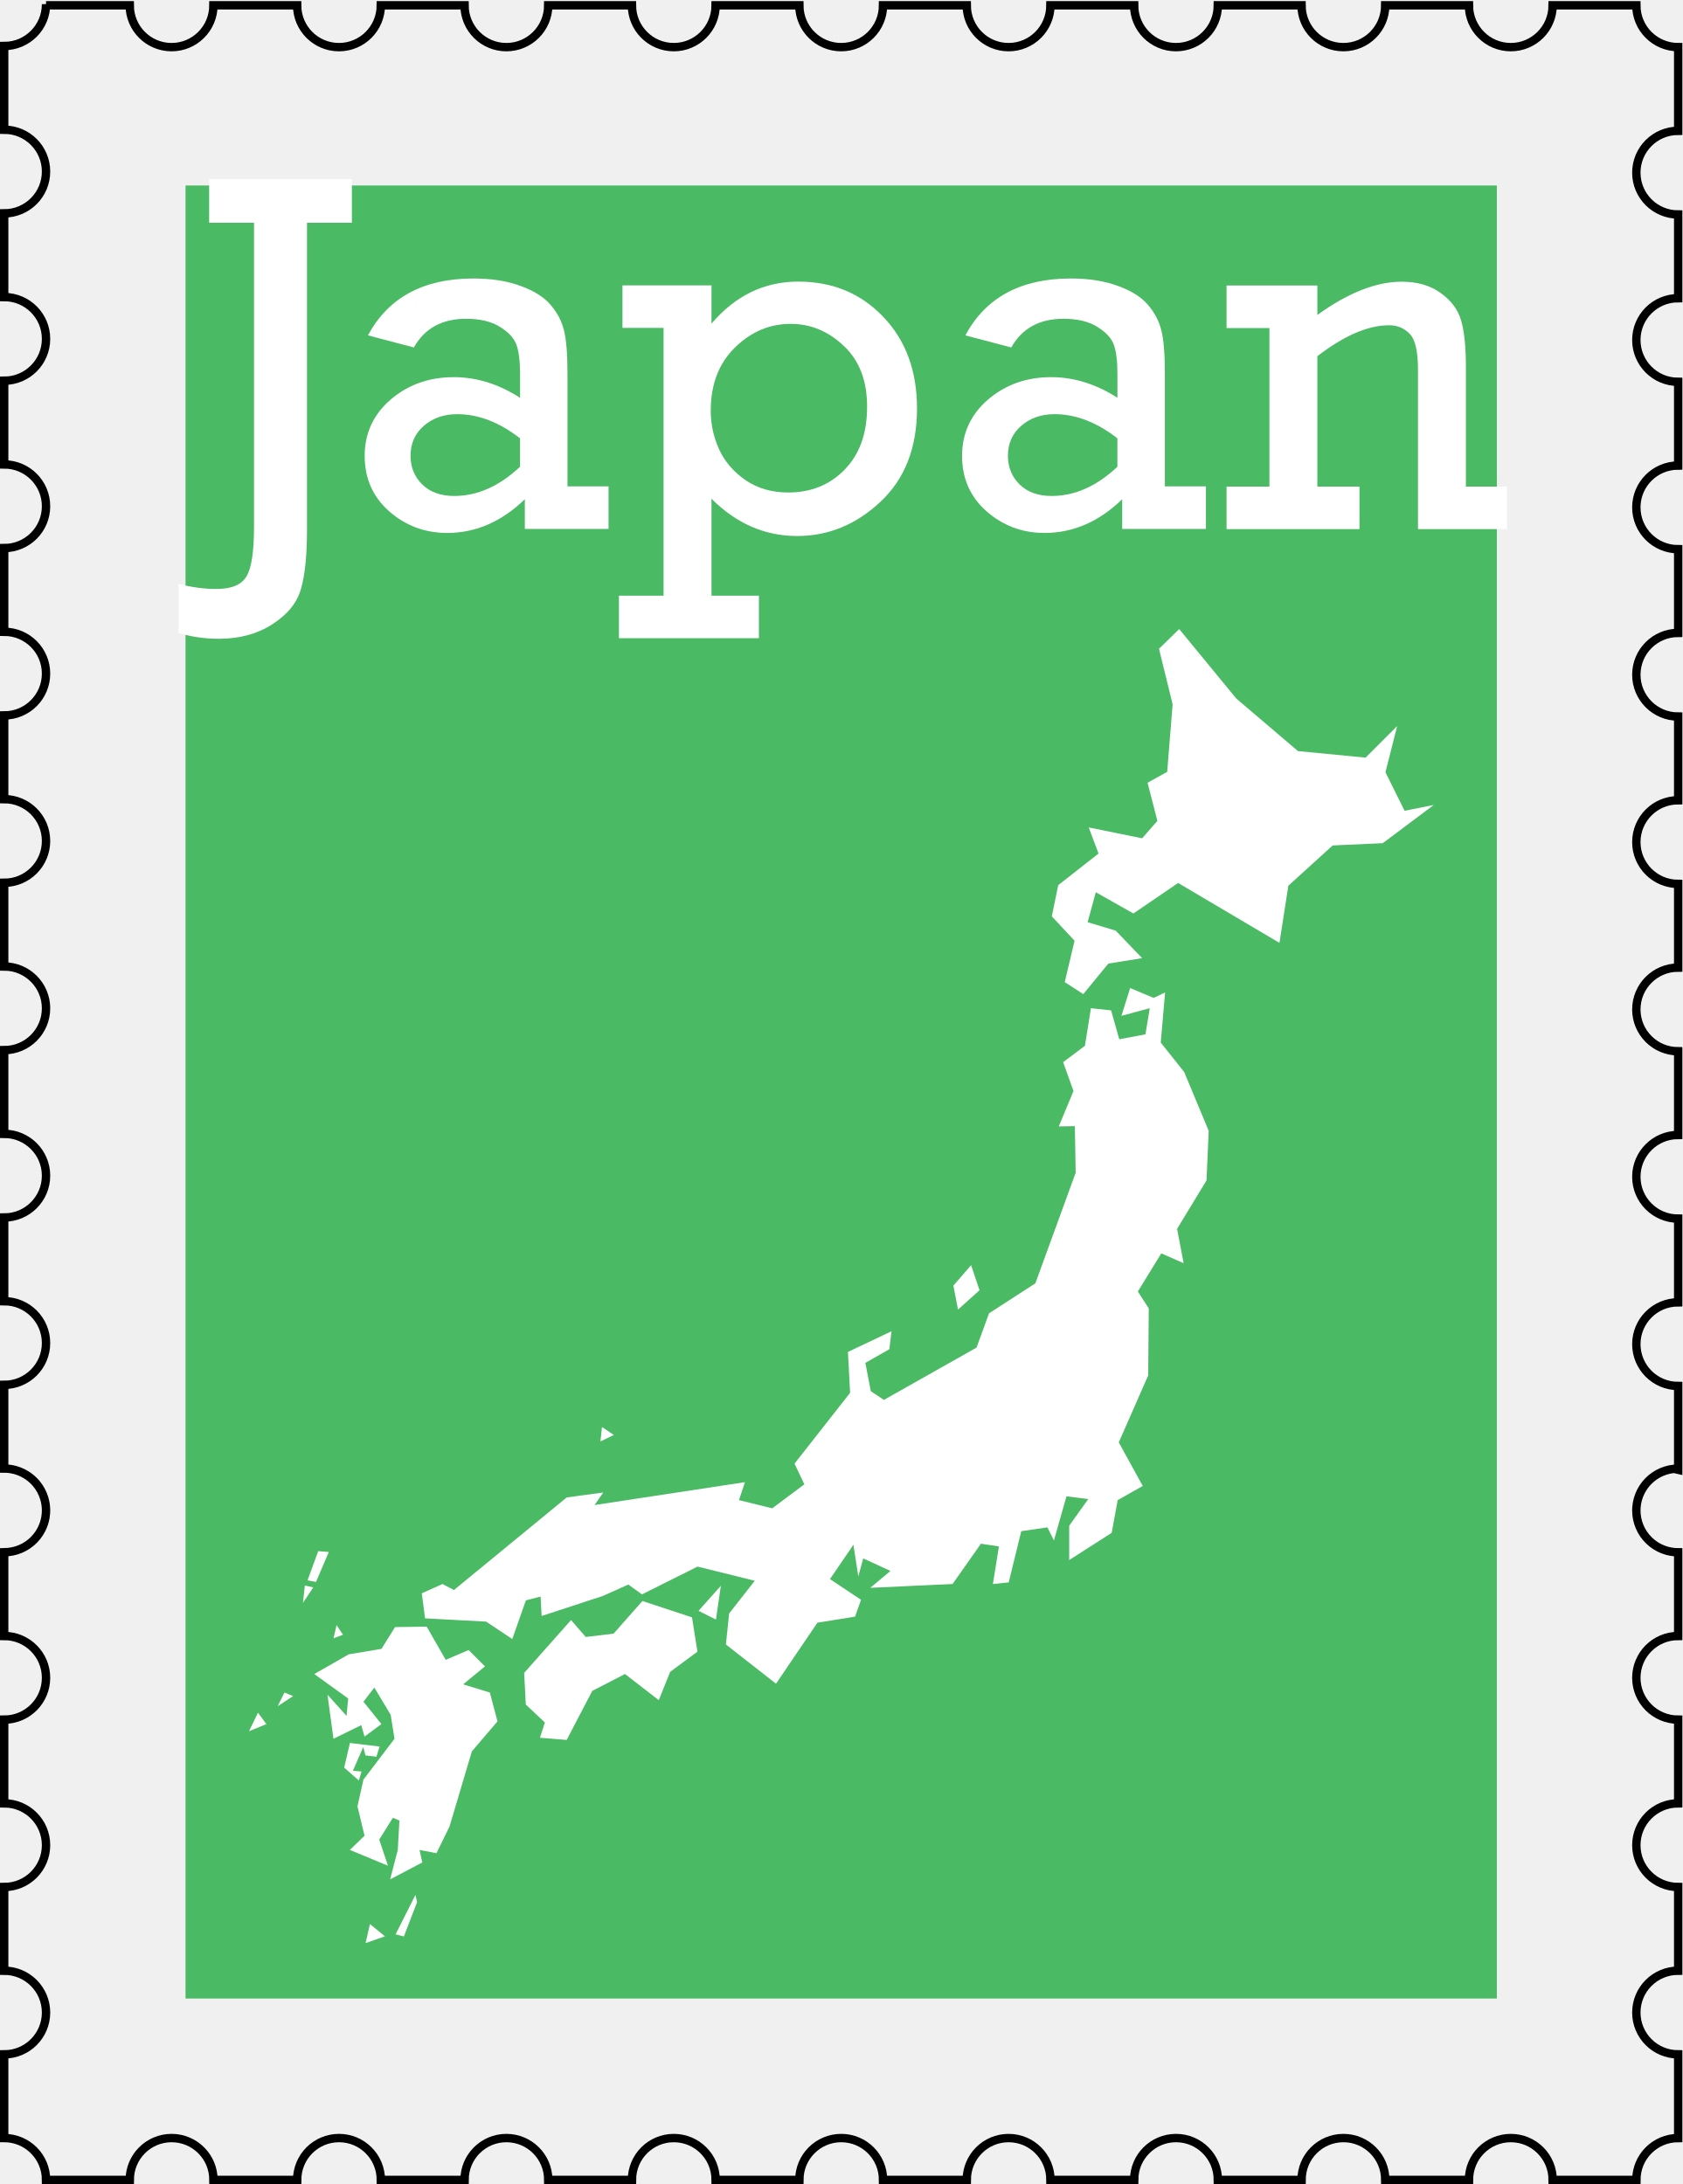
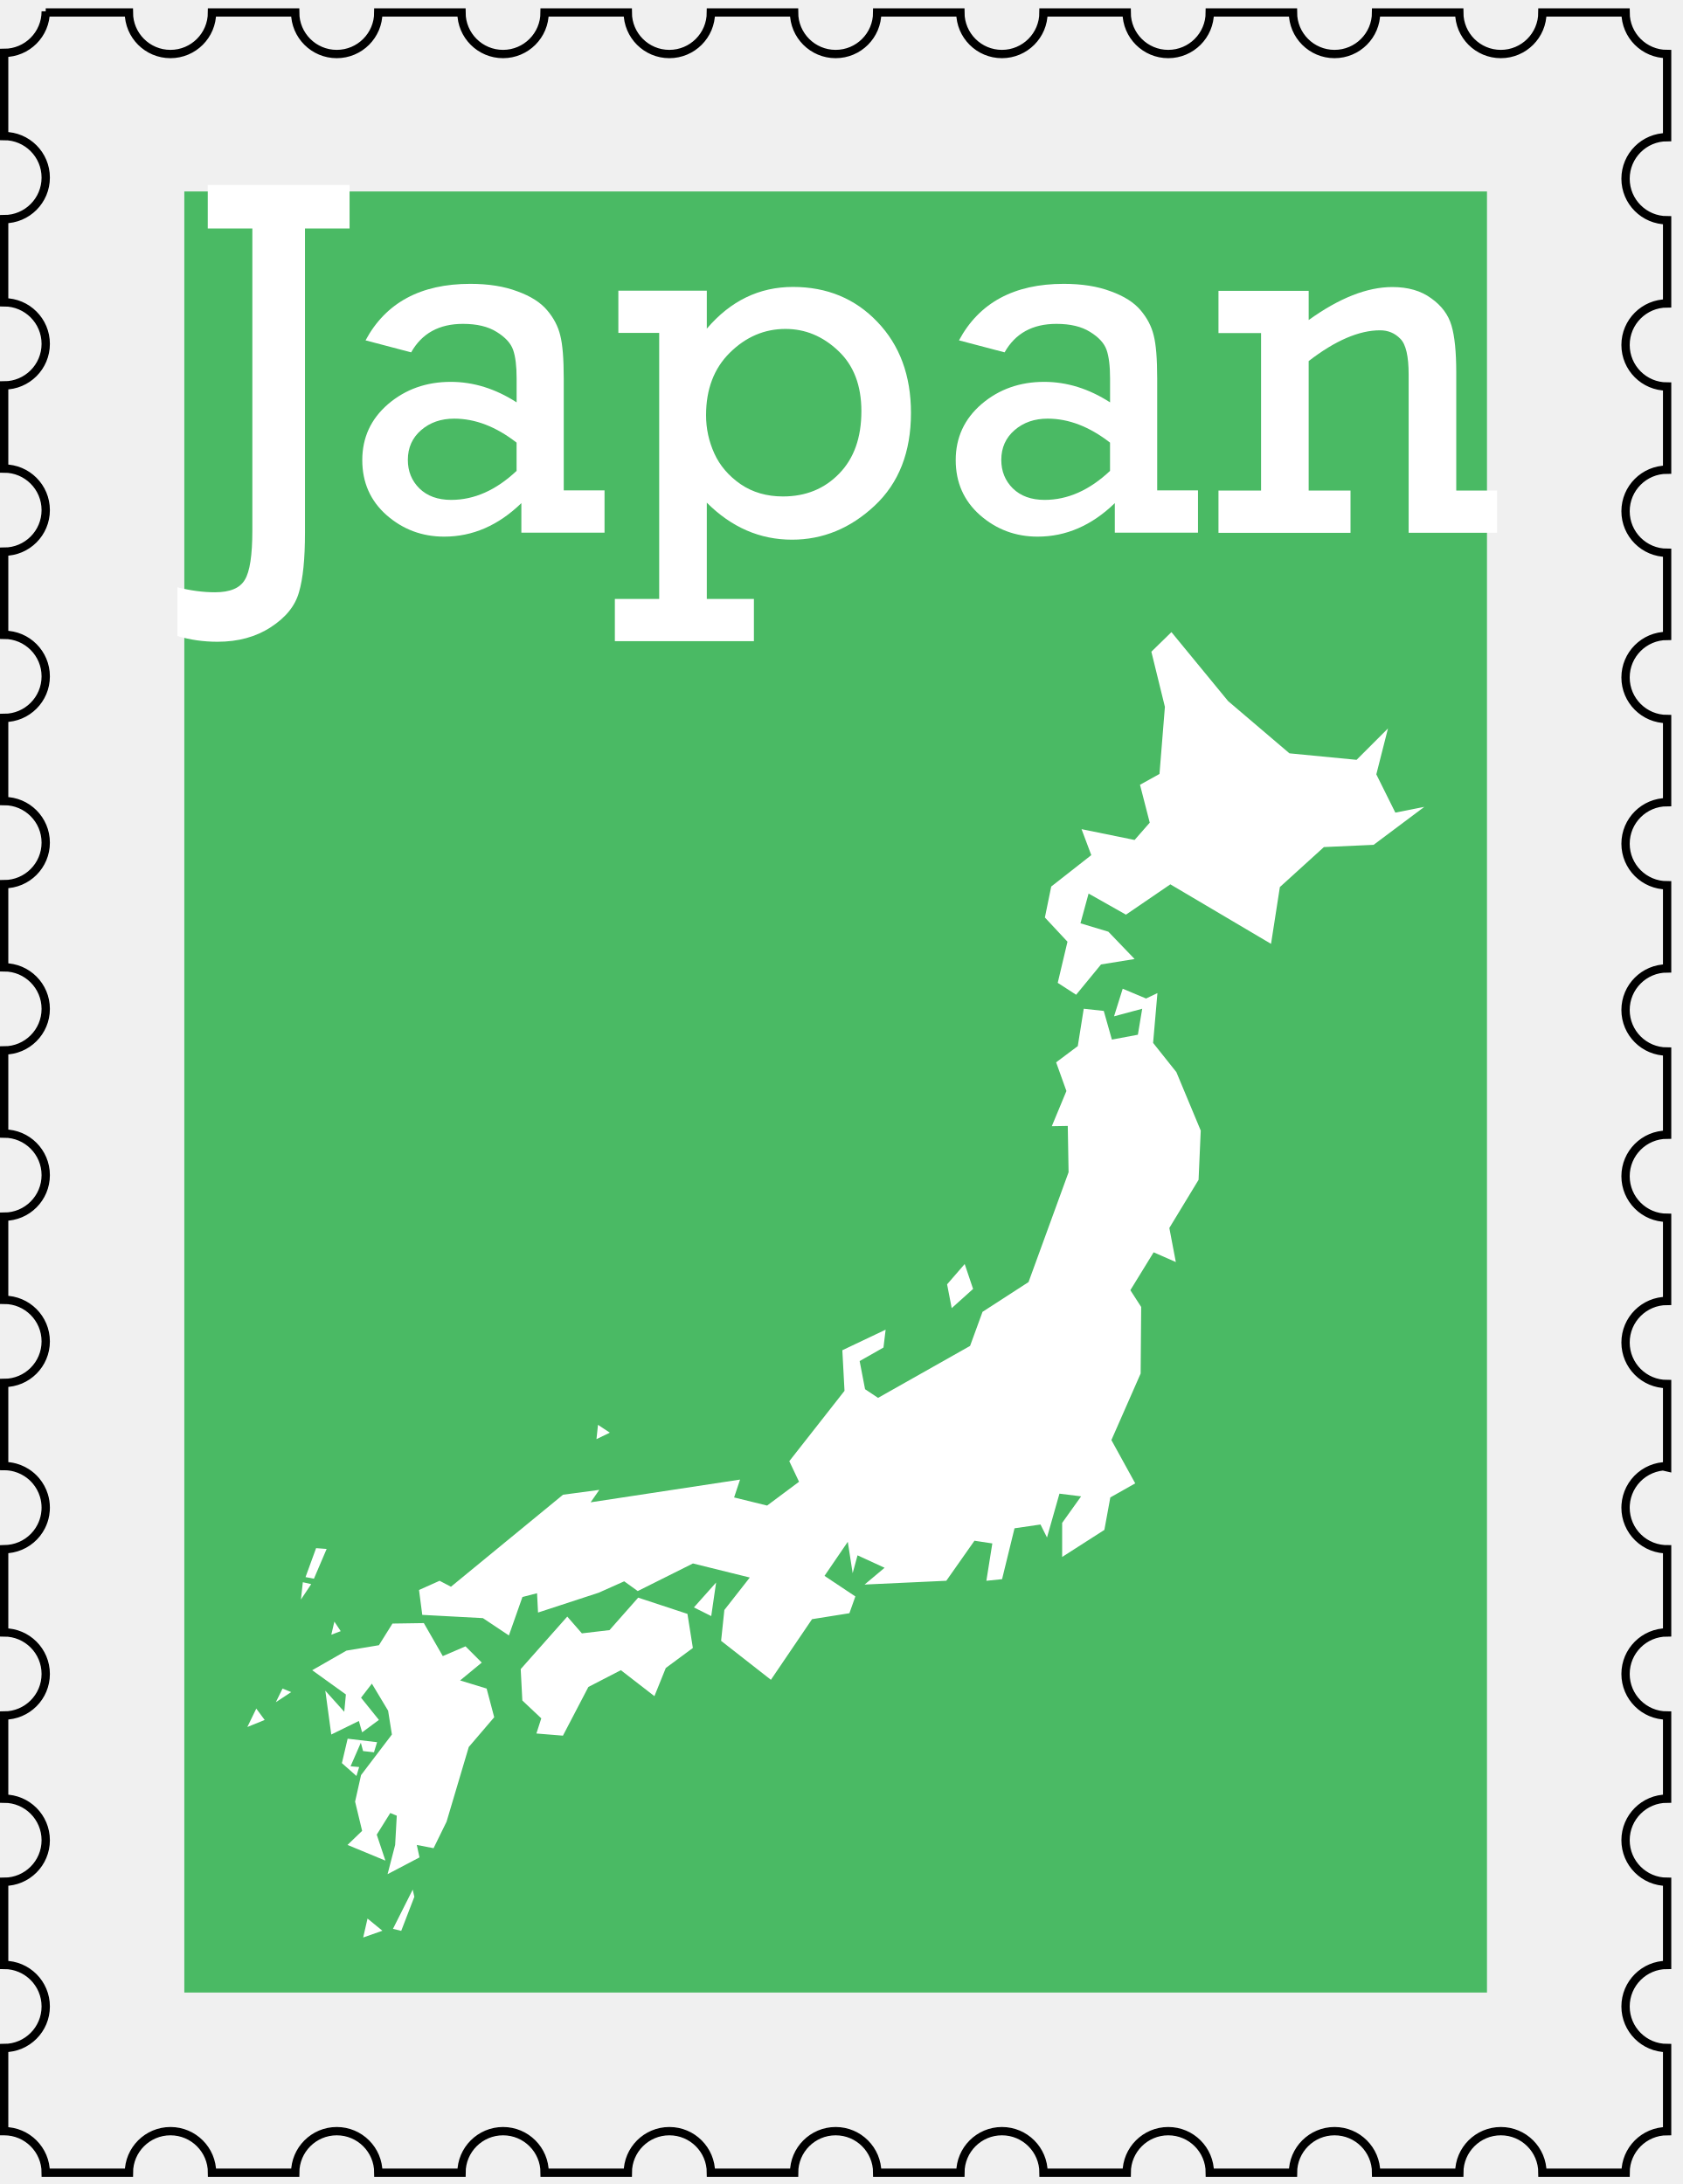
- <svg xmlns="http://www.w3.org/2000/svg" id="japan-stamp" height="783" width="603" version="1.1" viewBox="0 0 603 783">
+ <svg xmlns="http://www.w3.org/2000/svg" id="japan-stamp" height="783" width="603" version="1.1" viewBox="0 0 607 783">
  <g id="border" transform="translate(1.5 -270.9)">
    <path d="m15 272.4a15 15 0 0 1 -15 15v30a15 15 0 0 1 15 15 15 15 0 0 1 -15 15v30a15 15 0 0 1 15 15 15 15 0 0 1 -15 15v30a15 15 0 0 1 15 15 15 15 0 0 1 -15 15v30a15 15 0 0 1 15 15 15 15 0 0 1 -15 15v30a15 15 0 0 1 15 15 15 15 0 0 1 -15 15v30a15 15 0 0 1 15 15 15 15 0 0 1 -15 15v30a15 15 0 0 1 15 15 15 15 0 0 1 -15 15v30a15 15 0 0 1 15 15 15 15 0 0 1 -15 15v30a15 15 0 0 1 4.012 0.547 15 15 0 0 1 2.793 1.086 15 15 0 0 1 1.301 0.746 15 15 0 0 1 3.367 2.957 15 15 0 0 1 2.857 5.23 15 15 0 0 1 0.67 4.434 15 15 0 0 1 -0.037 1.061 15 15 0 0 1 -0.182 1.488 15 15 0 0 1 -1.414 4.256 15 15 0 0 1 -0.746 1.301 15 15 0 0 1 -0.871 1.219 15 15 0 0 1 -0.99 1.127 15 15 0 0 1 -2.291 1.93 15 15 0 0 1 -1.277 0.783 15 15 0 0 1 -5.693 1.762 15 15 0 0 1 -1.499 0.1v30a15 15 0 0 1 15 15 15 15 0 0 1 -15 15v30a15 15 0 0 1 15 15 15 15 0 0 1 -15 15v30a15 15 0 0 1 15 15 15 15 0 0 1 -15 15v30a15 15 0 0 1 0.006 0 15 15 0 0 1 15 15h30a15 15 0 0 1 15 -15 15 15 0 0 1 15 15h30a15 15 0 0 1 15 -15 15 15 0 0 1 15 15h30a15 15 0 0 1 15 -15 15 15 0 0 1 15 15h30a15 15 0 0 1 15 -15 15 15 0 0 1 15 15h30a15 15 0 0 1 15 -15 15 15 0 0 1 15 15h30a15 15 0 0 1 15 -15 15 15 0 0 1 15 15h30a15 15 0 0 1 15 -15 15 15 0 0 1 15 15h30a15 15 0 0 1 15 -15 15 15 0 0 1 15 15h30a15 15 0 0 1 15 -15 15 15 0 0 1 15 15h30a15 15 0 0 1 14.99 -15v-30a15 15 0 0 1 -15 -15 15 15 0 0 1 15 -15v-30a15 15 0 0 1 -15 -15 15 15 0 0 1 15 -15v-30a15 15 0 0 1 -15 -15 15 15 0 0 1 15 -15v-30a15 15 0 0 1 -1.061 -0.037 15 15 0 0 1 -1.488 -0.182 15 15 0 0 1 -5.557 -2.16 15 15 0 0 1 -1.219 -0.871 15 15 0 0 1 -1.127 -0.99 15 15 0 0 1 -1.93 -2.291 15 15 0 0 1 -0.783 -1.277 15 15 0 0 1 -0.652 -1.35 15 15 0 0 1 -0.885 -2.861 15 15 0 0 1 -0.225 -1.482 15 15 0 0 1 -0.074 -1.498 15 15 0 0 1 0.037 -1.061 15 15 0 0 1 0.51 -2.951 15 15 0 0 1 0.473 -1.424 15 15 0 0 1 1.359 -2.67 15 15 0 0 1 4.152 -4.275 15 15 0 0 1 2.627 -1.436 15 15 0 0 1 1.408 -0.514 15 15 0 0 1 1.453 -0.371 15 15 0 0 1 1.482 -0.225 15 15 0 0 1 1.5 0.3v-30a15 15 0 0 1 -15 -15 15 15 0 0 1 15 -15v-30a15 15 0 0 1 -15 -15 15 15 0 0 1 15 -15v-30a15 15 0 0 1 -15 -15 15 15 0 0 1 15 -15v-30a15 15 0 0 1 -15 -15 15 15 0 0 1 15 -15v-30a15 15 0 0 1 -15 -15 15 15 0 0 1 15 -15v-30a15 15 0 0 1 -15 -15 15 15 0 0 1 15 -15v-30a15 15 0 0 1 -15 -15 15 15 0 0 1 15 -15v-30a15 15 0 0 1 -15 -15 15 15 0 0 1 15 -15v-30a15 15 0 0 1 -15 -15h-30a15 15 0 0 1 -15 15 15 15 0 0 1 -15 -15h-30a15 15 0 0 1 -15 15 15 15 0 0 1 -15 -15h-30a15 15 0 0 1 -15 15 15 15 0 0 1 -15 -15h-30a15 15 0 0 1 -15 15 15 15 0 0 1 -15 -15h-30a15 15 0 0 1 -15 15 15 15 0 0 1 -15 -15h-30a15 15 0 0 1 -15 15 15 15 0 0 1 -15 -15h-30a15 15 0 0 1 -15 15 15 15 0 0 1 -15 -15h-30a15 15 0 0 1 -15 15 15 15 0 0 1 -15 -15h-30a15 15 0 0 1 -15 15 15 15 0 0 1 -15 -15h-30z" stroke="#000" stroke-miterlimit="4.8" stroke-width="3" fill="none" />
  </g>
  <g id="background" transform="translate(1.5,-218.5)">
    <rect height="650" width="470" y="285" x="65" fill="#4aba64" />
  </g>
  <g id="content" transform="translate(1.5,-218.5)" fill="#fff">
    <g transform="scale(1.001 .9992)">
      <path style="" d="m62.45 445.8v-17.61q7.044 1.806 13.55 1.806 8.127 0 10.75-4.515 2.709-4.425 2.709-17.88v-109h-16.07v-15.71h51.11v15.71h-16.07v109.9q0 14.18-2.167 21.49-2.077 7.405-10.2 12.64-8.037 5.238-19.14 5.238-7.676 0-14.45-2.077z" />
      <path style="" d="m216.4 393.2v15.26h-29.98v-10.66q-12.46 12.1-27.81 12.1-11.92 0-20.77-7.766-8.76-7.766-8.76-19.87 0-12.19 9.301-20.23 9.392-8.037 22.58-8.037 12.28 0 23.75 7.405v-8.669q0-6.683-1.264-10.29-1.264-3.612-5.96-6.502-4.606-2.89-12.1-2.89-12.91 0-18.69 10.29l-16.44-4.335q10.93-20.41 37.75-20.41 9.843 0 16.98 2.709 7.224 2.619 10.75 6.863 3.522 4.154 4.696 9.03 1.264 4.876 1.264 15.53v40.46h14.72zm-31.7-17.25q-11.11-8.669-22.49-8.669-7.134 0-11.92 4.154t-4.786 10.75q0 6.141 4.154 10.29 4.244 4.154 11.47 4.154 12.46 0 23.57-10.48v-10.2z" />
      <path style="" d="m236.1 432.4v-96.08h-14.72v-15.26h31.88v13.73q12.82-15.08 31.06-15.08 18.42 0 30.43 12.64 12.1 12.64 12.1 32.87 0 21.22-13.09 33.5t-29.8 12.28q-17.34 0-30.7-13.37v34.77h16.98v15.26h-50.12v-15.26h15.98zm16.89-66.37q0 7.224 2.98 13.82 2.98 6.592 9.482 11.11 6.502 4.425 15.26 4.425 12.28 0 20.23-8.218 8.037-8.218 8.037-22.58 0-14-8.398-21.85-8.308-7.857-18.96-7.857-11.38 0-20.05 8.579-8.579 8.489-8.579 22.58z" />
      <path style="" d="m430.3 393.2v15.26h-29.98v-10.66q-12.46 12.1-27.81 12.1-11.92 0-20.77-7.766-8.76-7.766-8.76-19.87 0-12.19 9.301-20.23 9.392-8.037 22.58-8.037 12.28 0 23.75 7.405v-8.669q0-6.683-1.264-10.29-1.264-3.612-5.96-6.502-4.606-2.89-12.1-2.89-12.91 0-18.69 10.29l-16.44-4.335q10.93-20.41 37.75-20.41 9.843 0 16.98 2.709 7.224 2.619 10.75 6.863 3.522 4.154 4.696 9.03 1.264 4.876 1.264 15.53v40.46h14.72zm-31.7-17.25q-11.11-8.669-22.49-8.669-7.134 0-11.92 4.154t-4.786 10.75q0 6.141 4.154 10.29 4.244 4.154 11.47 4.154 12.46 0 23.57-10.48v-10.2z" />
      <path style="" d="m470.2 321.1v10.57q16.53-11.92 30.16-11.92 8.489 0 14 4.064 5.599 3.973 7.315 9.843 1.716 5.78 1.716 16.98v42.62h14.72v15.26h-31.88v-57.16q0-9.934-2.98-12.91-2.98-3.07-7.315-3.07-11.38 0-25.74 11.11v46.78h15.08v15.26h-47.59v-15.26h15.35v-56.89h-15.35v-15.26h32.51z" />
    </g>
    <path d="m131.1 908.3 5.371 4.395-6.934 2.441zm16.31-10.45-7.129 14.16 2.979 0.732 4.736-12.3zm-28.27-96.72 2.289 3.449-3.394 1.283zm-11.38-14.21 3.027 0.684-3.711 5.566zm0.977-1.855 3.027 0.586 4.59-10.74-3.809-0.293zm-17.77 47.46 3.027 4.102-6.25 2.539zm9.473-7.227 3.125 1.27-5.543 3.652zm34.11 19.36-10.62-1.27-2.075 8.813 5.249 4.639 0.977-3.223-3.101-0.269 3.711-8.496 0.806 3.003 3.931 0.439zm16.87-42.99 6.836 11.91 8.203-3.516 5.859 5.859-7.812 6.445 9.57 2.93 2.734 10.35-9.18 10.74-8.008 26.95-4.688 9.57-6.055-1.172 0.977 4.492-11.52 6.055 2.734-10.55 0.586-10.55-2.344-0.977-4.883 7.812 3.125 9.375-13.67-5.664 5.273-5.078-2.539-10.55 2.148-9.57 11.13-14.65-1.367-8.594-5.859-9.766-3.906 5.078 6.445 8.008-6.055 4.492-1.172-4.102-9.961 4.883-2.148-15.82 6.836 7.617 0.586-6.25-12.15-8.746 12.35-7.075 11.72-1.953 4.883-7.812zm77.34-9.18 17.77 5.859 1.953 12.3-9.766 7.227-4.102 10.16-12.11-9.375-11.72 6.055-9.18 17.58-9.57-0.781 1.758-5.469-6.836-6.445-0.586-11.33 16.8-18.95 5.273 6.055 9.961-1.172zm117.8-120.4-6.348 7.324 1.66 8.594 7.715-6.934zm-132.3 58.03-0.552 5.162 4.816-2.331zm42.61 56.91-8.008 8.984 6.25 3.125zm146.7-214.3-3.125 9.961 10.16-2.734-1.562 9.375-9.375 1.758-2.93-10.35-7.227-0.781-2.148 13.48-7.812 5.859 3.711 10.35-5.273 12.7 5.762-0.098 0.293 16.7-14.45 39.65-16.6 10.74-4.492 12.3-33.2 18.75-4.688-3.125-1.953-10.16 8.594-4.883 0.781-6.445-15.62 7.422 0.781 14.65-19.92 25.39 3.516 7.422-11.52 8.594-11.91-2.93 2.148-6.445-53.91 8.203 3.125-4.492-13.09 1.758-40.43 33.2-4.102-2.148-7.422 3.32 1.172 8.984 21.88 1.172 9.375 6.25 4.883-13.87 5.273-1.367 0.358 6.973 21.91-7.168 9.18-4.102 4.883 3.516 19.92-9.961 20.51 5.078-9.18 11.72-1.172 11.13 17.97 14.06 14.84-21.88 13.48-2.148 2.148-6.055-11.13-7.422 8.398-12.3 1.758 11.33 1.758-6.445 9.766 4.492-7.227 6.055 29.49-1.367 10.16-14.45 6.445 0.977-2.148 13.48 5.664-0.586 4.492-18.36 9.375-1.367 2.344 4.688 4.492-15.82 7.812 0.977-6.836 9.57v12.3l15.23-9.766 2.148-11.72 8.984-5.078-8.594-15.62 10.55-24.02 0.195-24.02-3.906-6.055 8.398-13.67 8.008 3.516-2.344-12.3 10.55-17.38 0.781-17.77-8.789-21.09-8.398-10.55 1.562-17.97-4.102 1.953zm17.58-128.7 20.46 24.91 22.12 18.84 24.22 2.344 11.33-11.33-4.206 16.57 6.86 13.81 10.45-2.074-18.29 13.7-17.93 0.809-15.89 14.43-3.184 20.5-36.33-21.48-16.02 10.94-13.48-7.617-2.93 10.74 10.06 3.027 9.473 9.863-12.11 1.953-8.984 10.94-6.641-4.297 3.516-14.84-8.151-8.741 2.292-11.18 14.45-11.33-3.516-9.375 19.14 3.906 5.469-6.25-3.516-13.67 7.031-3.906 1.953-24.22-4.887-19.9z" fill-rule="evenodd" />
  </g>
</svg>
